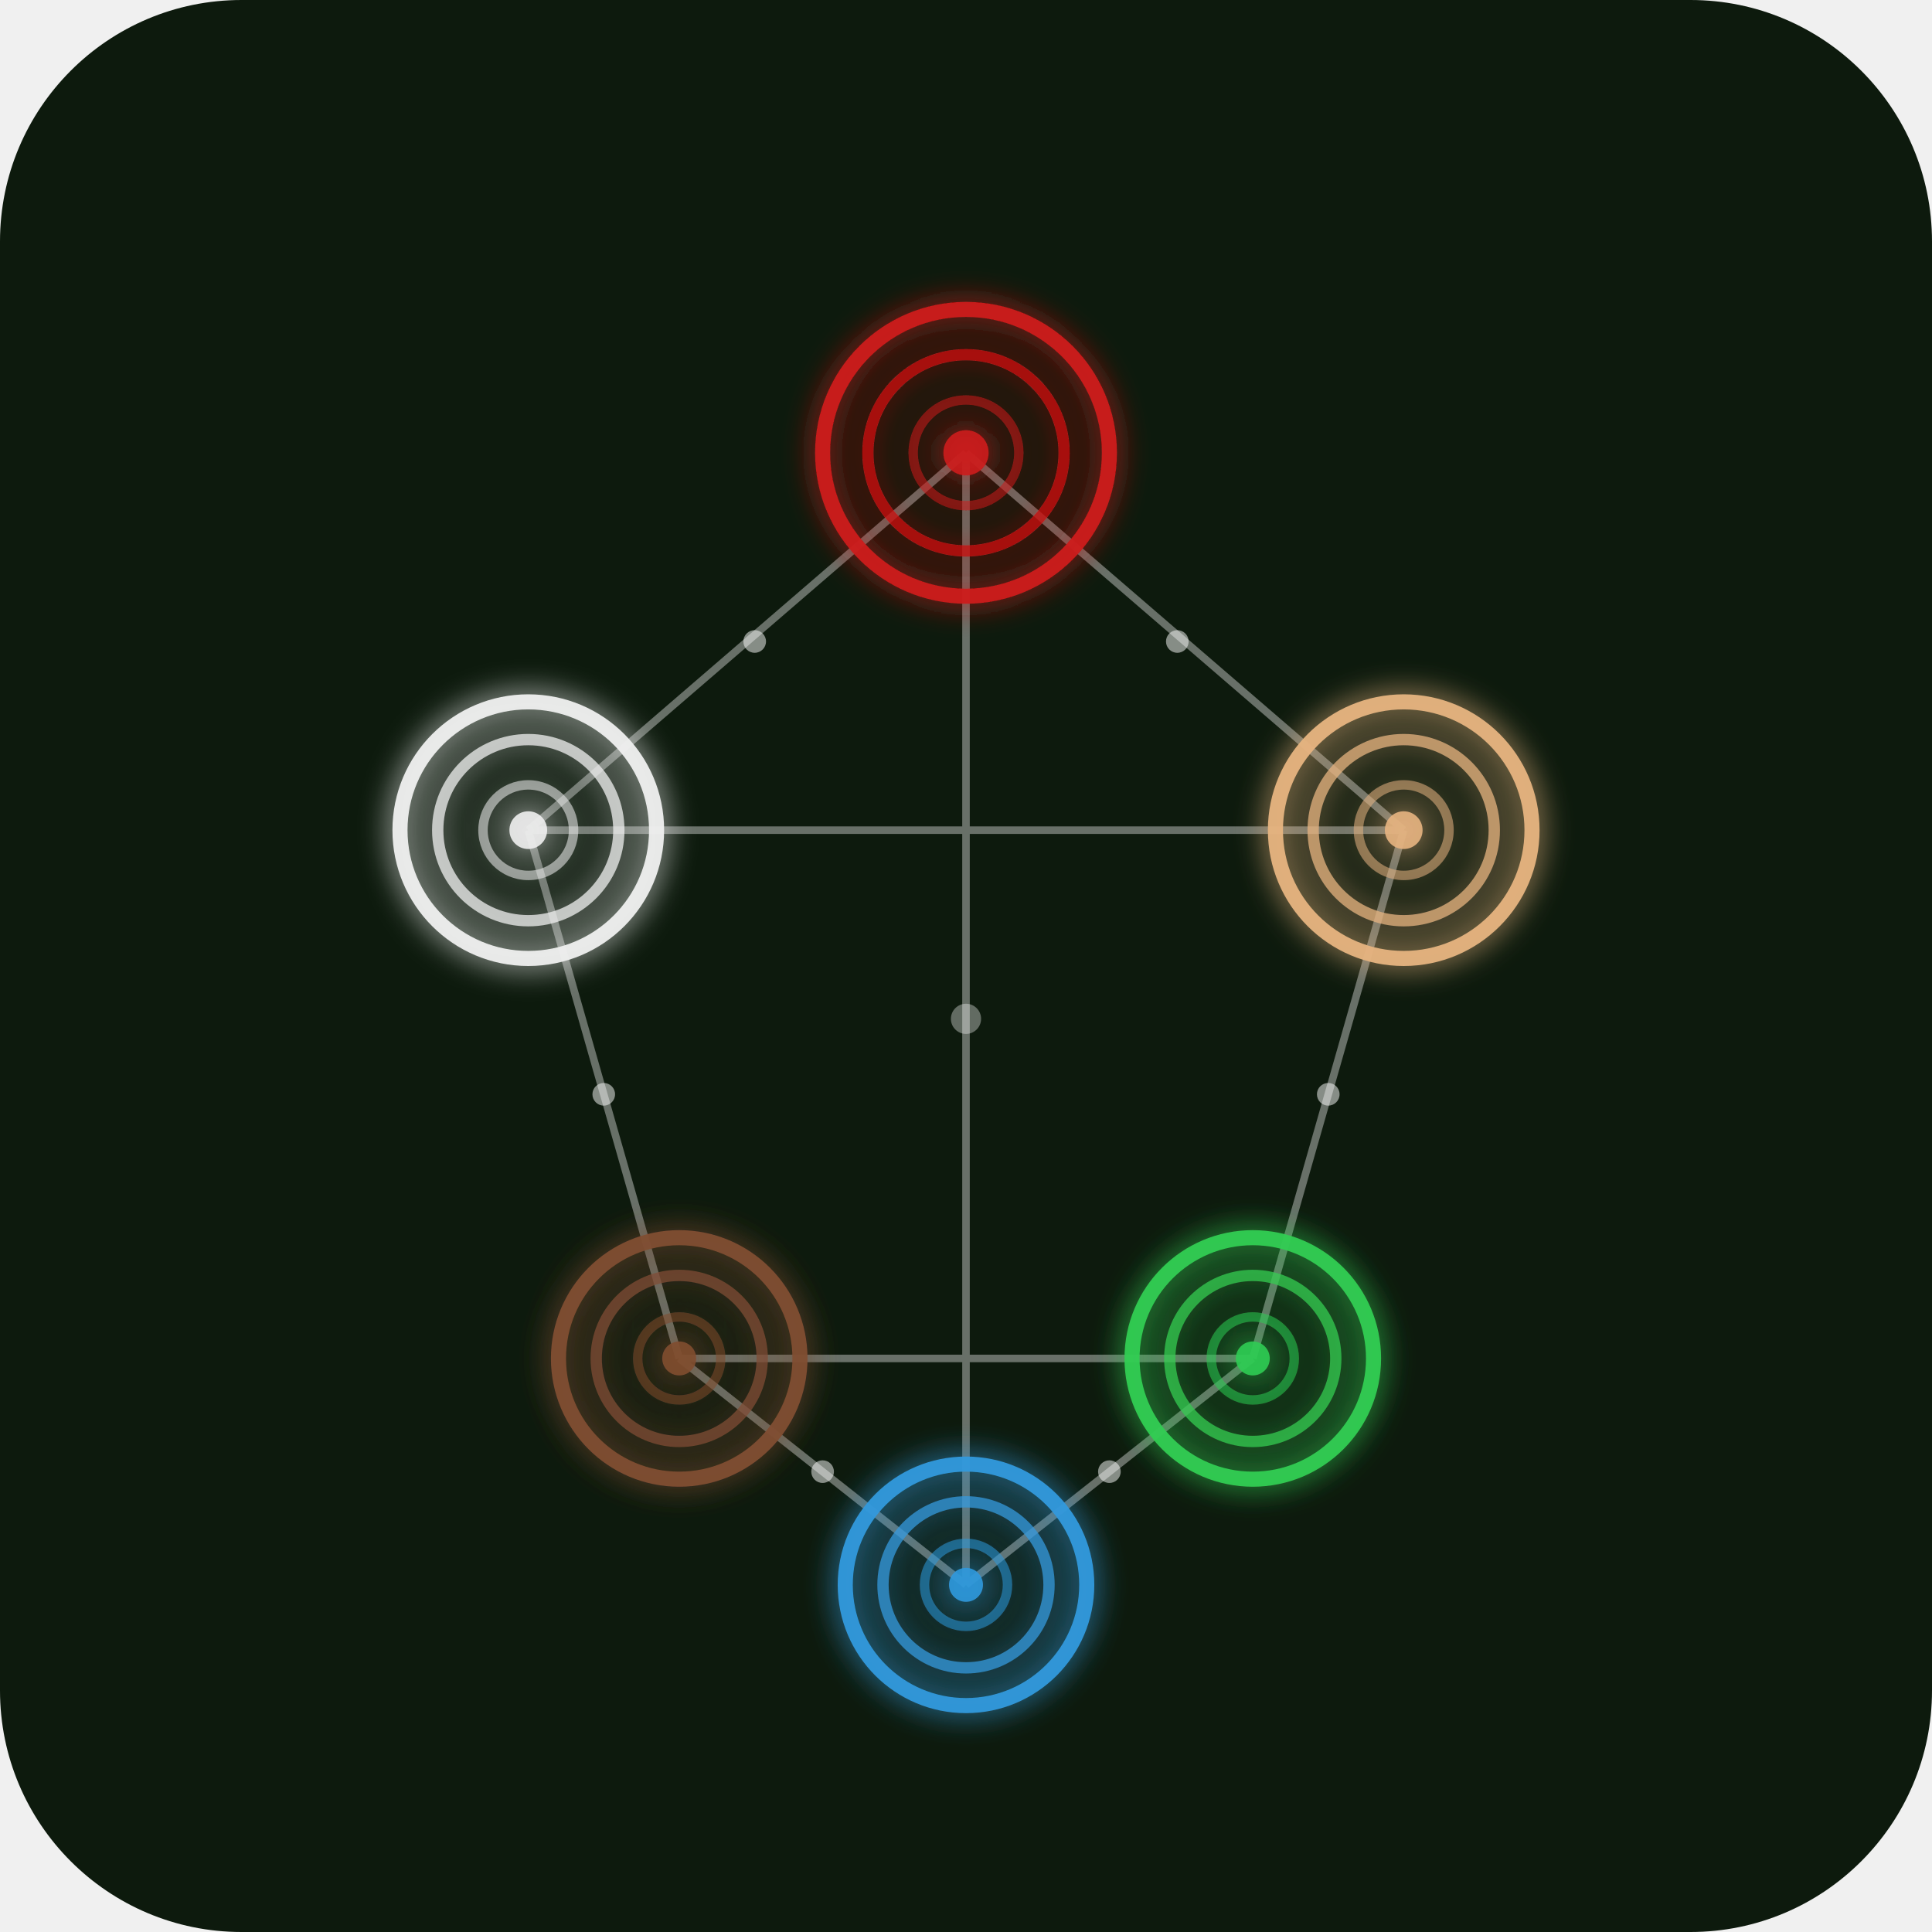
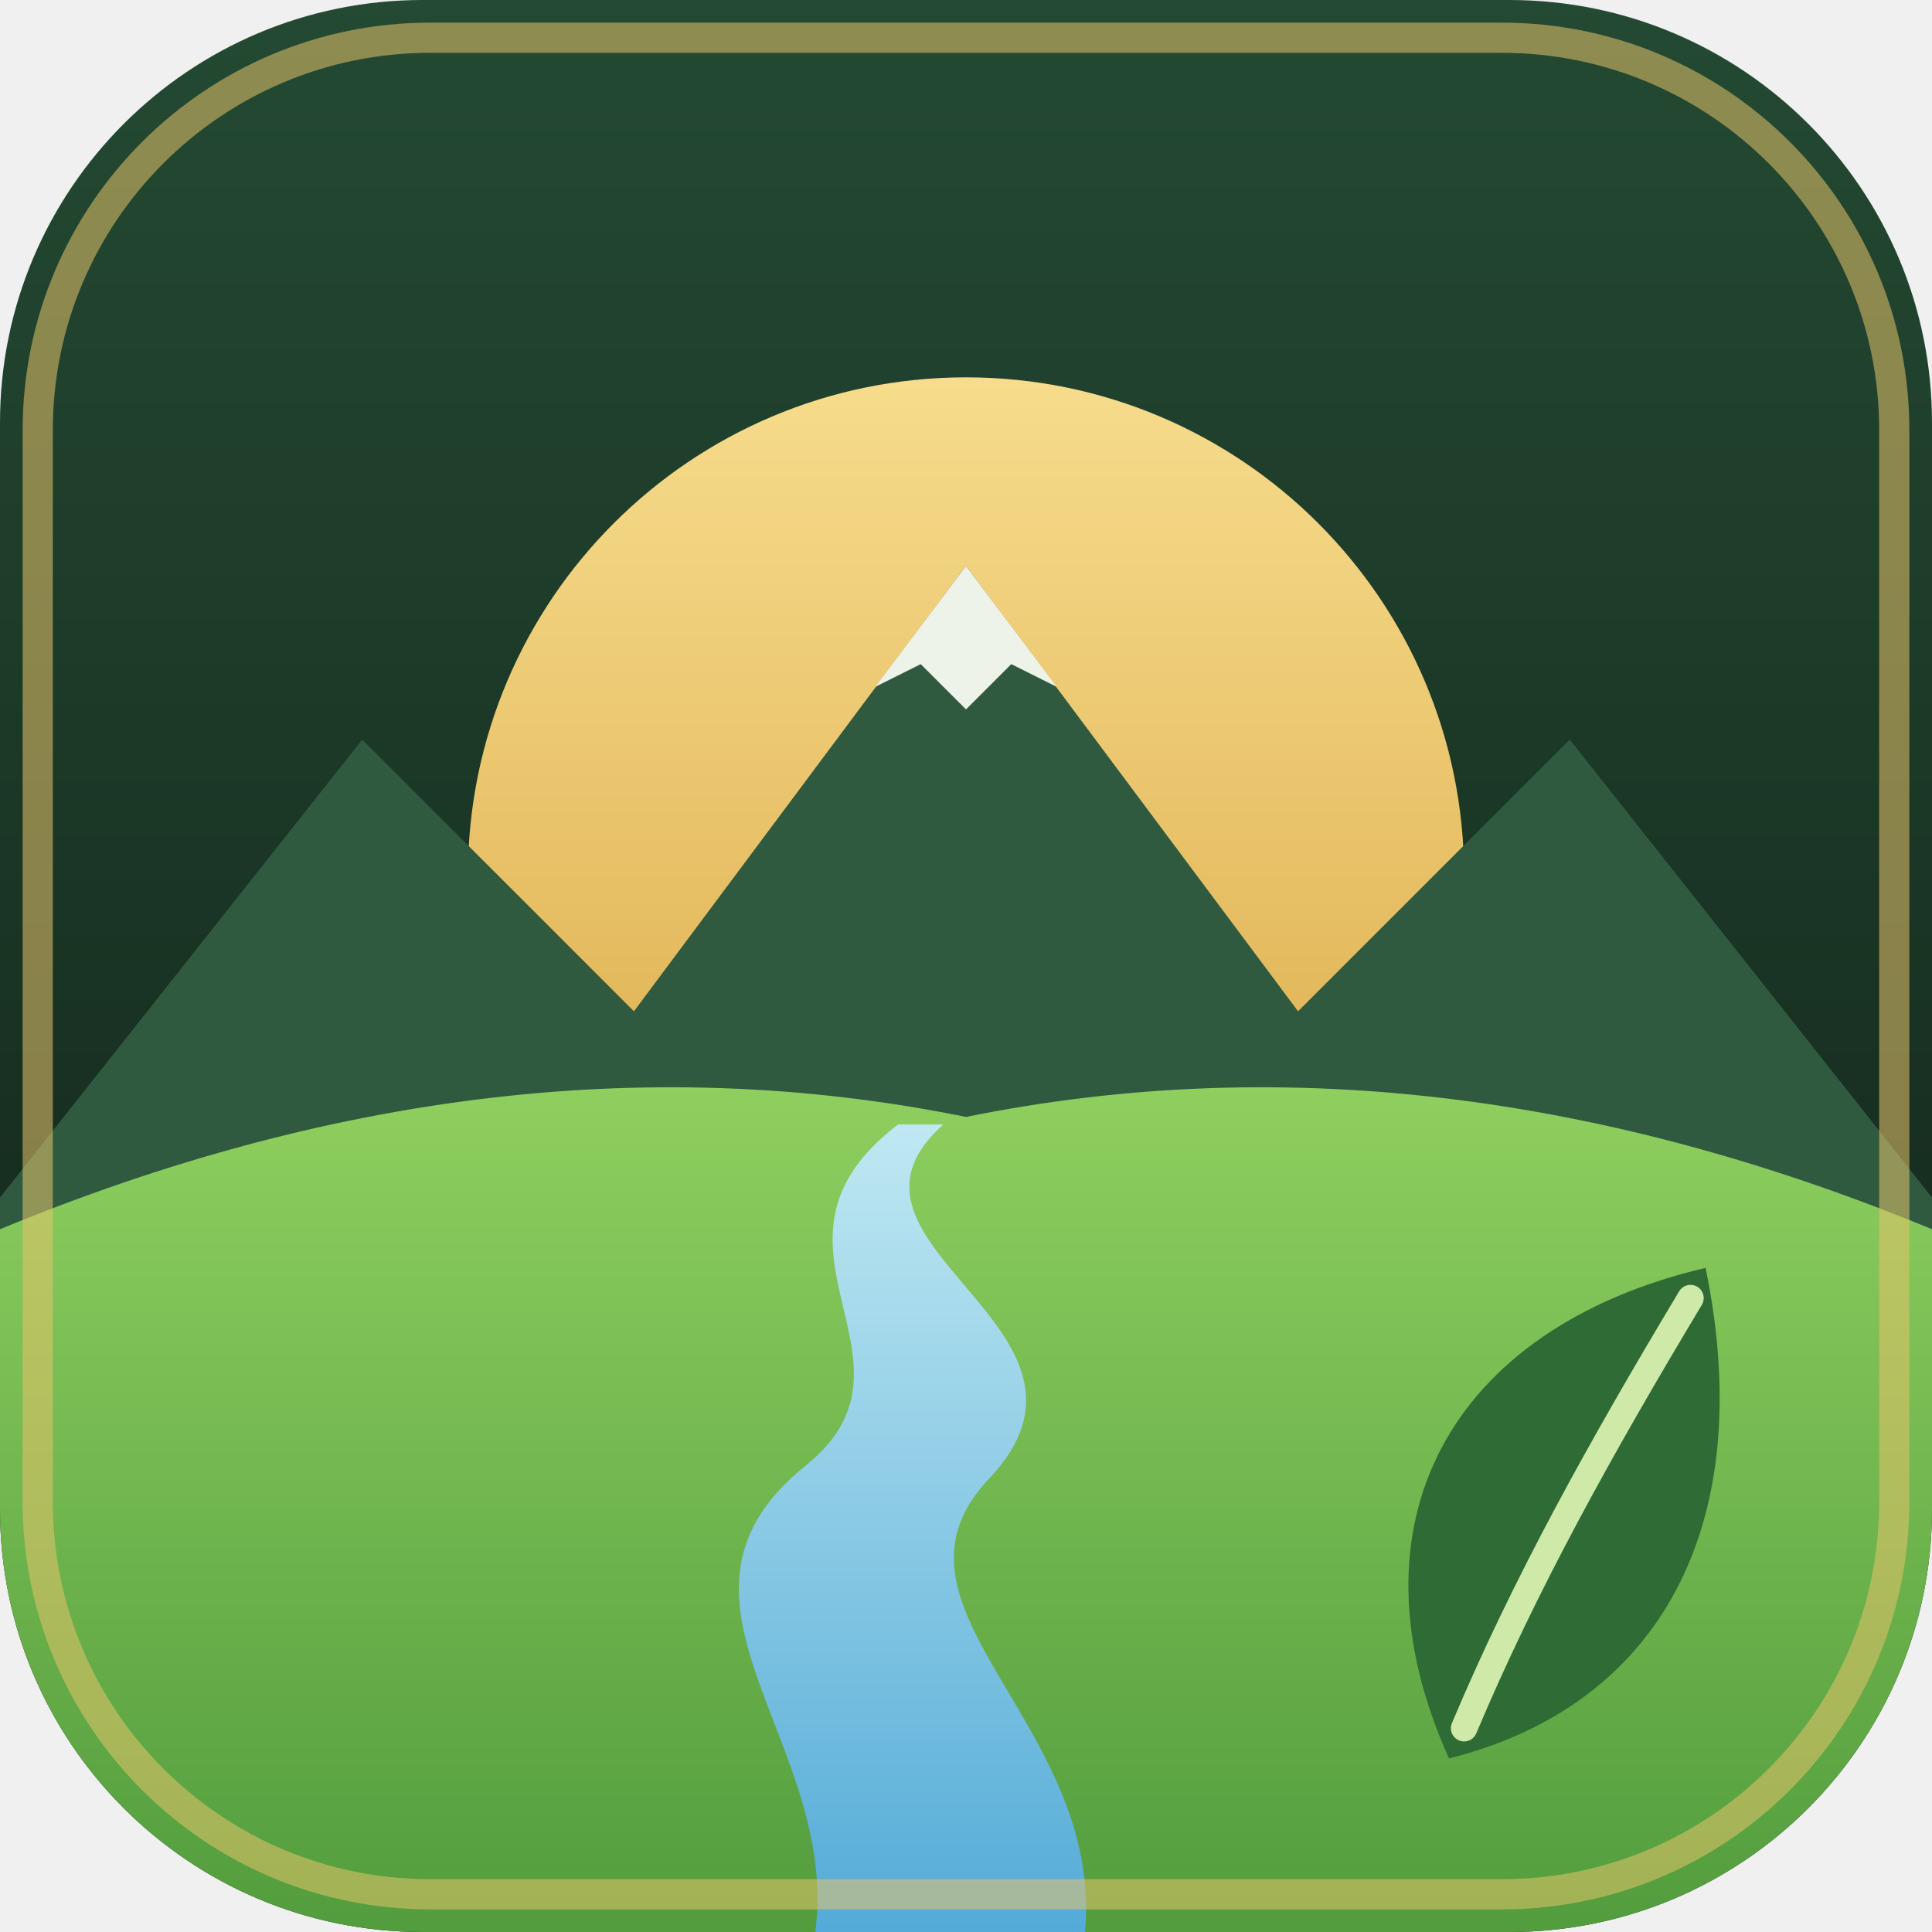
<svg xmlns="http://www.w3.org/2000/svg" width="512" height="512" viewBox="0 0 512 512">
  <defs>
-     <filter id="glow" x="-50%" y="-50%" width="200%" height="200%">
-       <feGaussianBlur stdDeviation="4" result="blur" />
-       <feMerge>
-         <feMergeNode in="blur" />
-         <feMergeNode in="SourceGraphic" />
-       </feMerge>
-     </filter>
+     <linearGradient id="sky" x1="0" y1="0" x2="0" y2="1">
+       <stop offset="0" stop-color="#244a33" />
+       <stop offset="1" stop-color="#0f1d15" />
+     </linearGradient>
+     <linearGradient id="sun" x1="0" y1="0" x2="0" y2="1">
+       <stop offset="0" stop-color="#f6dc8c" />
+       <stop offset="1" stop-color="#d9a441" />
+     </linearGradient>
+     <linearGradient id="meadow" x1="0" y1="0" x2="0" y2="1">
+       <stop offset="0" stop-color="#8fcf5f" />
+       <stop offset="1" stop-color="#4f9a3c" />
+     </linearGradient>
+     <linearGradient id="river" x1="0" y1="0" x2="0" y2="1">
+       <stop offset="0" stop-color="#bfe8f2" />
+       <stop offset="1" stop-color="#4fa8d6" />
+     </linearGradient>
+     <clipPath id="tile">
+       <rect width="512" height="512" rx="112" />
+     </clipPath>
  </defs>
-   <rect width="512" height="512" fill="#0d1a0d" rx="64" ry="64" />
-   <g stroke-width="2" opacity="0.4">
-     <line x1="256" y1="120" x2="140" y2="220" stroke="#f0f0f0" />
-     <line x1="256" y1="120" x2="372" y2="220" stroke="#f0f0f0" />
-     <line x1="140" y1="220" x2="180" y2="360" stroke="#f0f0f0" />
-     <line x1="372" y1="220" x2="332" y2="360" stroke="#f0f0f0" />
-     <line x1="180" y1="360" x2="256" y2="420" stroke="#f0f0f0" />
-     <line x1="332" y1="360" x2="256" y2="420" stroke="#f0f0f0" />
-     <line x1="140" y1="220" x2="372" y2="220" stroke="#f0f0f0" />
-     <line x1="180" y1="360" x2="332" y2="360" stroke="#f0f0f0" />
-     <line x1="256" y1="120" x2="256" y2="420" stroke="#f0f0f0" />
+   <g clip-path="url(#tile)">
+     <rect width="512" height="512" fill="url(#sky)" />
+     <circle cx="256" cy="232" r="132" fill="url(#sun)" />
+     <path d="M-10 330 L96 196 L168 268 L256 150 L344 268 L416 196 L522 330 Z" fill="#2f5a40" />
+     <path d="M232 182 L256 150 L280 182 L268 176 L256 188 L244 176 Z" fill="#eef3ea" />
+     <path d="M-10 330 Q128 270 256 296 Q384 270 522 330 L522 522 L-10 522 Z" fill="url(#meadow)" />
+     <path d="M250 298 C214 330 300 352 262 392 C228 428 300 460 286 522 L214 522 C230 466 166 426 214 388 C248 360 196 330 238 298 Z" fill="url(#river)" />
+     <path d="M384 466 C356 404 384 352 452 336 C466 404 440 452 384 466 Z" fill="#2f6b34" />
+     <path d="M388 458 C404 420 424 384 448 344" stroke="#cfe9a8" stroke-width="7" fill="none" stroke-linecap="round" />
  </g>
-   <g transform="translate(256, 120)" filter="url(#glow)">
-     <circle r="38" fill="none" stroke="#cc1a1a" stroke-width="4" opacity="0.95" />
-     <circle r="26" fill="none" stroke="#cc1a1a" stroke-width="3" opacity="0.75" />
-     <circle r="14" fill="none" stroke="#cc1a1a" stroke-width="2.5" opacity="0.55" />
-     <circle r="6" fill="#cc1a1a" opacity="0.9" />
-   </g>
-   <g transform="translate(140, 220)" filter="url(#glow)">
-     <circle r="34" fill="none" stroke="#f0f0f0" stroke-width="4" opacity="0.95" />
-     <circle r="24" fill="none" stroke="#f0f0f0" stroke-width="3" opacity="0.75" />
-     <circle r="12" fill="none" stroke="#f0f0f0" stroke-width="2.5" opacity="0.55" />
-     <circle r="5" fill="#f0f0f0" opacity="0.9" />
-   </g>
-   <g transform="translate(372, 220)" filter="url(#glow)">
-     <circle r="34" fill="none" stroke="#e6b380" stroke-width="4" opacity="0.95" />
-     <circle r="24" fill="none" stroke="#e6b380" stroke-width="3" opacity="0.75" />
-     <circle r="12" fill="none" stroke="#e6b380" stroke-width="2.5" opacity="0.55" />
-     <circle r="5" fill="#e6b380" opacity="0.9" />
-   </g>
-   <g transform="translate(180, 360)" filter="url(#glow)">
-     <circle r="32" fill="none" stroke="#804d33" stroke-width="4" opacity="0.95" />
-     <circle r="22" fill="none" stroke="#804d33" stroke-width="3" opacity="0.75" />
-     <circle r="11" fill="none" stroke="#804d33" stroke-width="2.5" opacity="0.55" />
-     <circle r="4.5" fill="#804d33" opacity="0.9" />
-   </g>
-   <g transform="translate(332, 360)" filter="url(#glow)">
-     <circle r="32" fill="none" stroke="#33cc52" stroke-width="4" opacity="0.95" />
-     <circle r="22" fill="none" stroke="#33cc52" stroke-width="3" opacity="0.75" />
-     <circle r="11" fill="none" stroke="#33cc52" stroke-width="2.5" opacity="0.55" />
-     <circle r="4.5" fill="#33cc52" opacity="0.9" />
-   </g>
-   <g transform="translate(256, 420)" filter="url(#glow)">
-     <circle r="32" fill="none" stroke="#3399dd" stroke-width="4" opacity="0.95" />
-     <circle r="22" fill="none" stroke="#3399dd" stroke-width="3" opacity="0.75" />
-     <circle r="11" fill="none" stroke="#3399dd" stroke-width="2.5" opacity="0.55" />
-     <circle r="4.5" fill="#3399dd" opacity="0.9" />
-   </g>
-   <g fill="#ffffff" opacity="0.5">
-     <circle cx="200" cy="170" r="3" />
-     <circle cx="312" cy="170" r="3" />
-     <circle cx="160" cy="290" r="3" />
-     <circle cx="352" cy="290" r="3" />
-     <circle cx="218" cy="390" r="3" />
-     <circle cx="294" cy="390" r="3" />
-     <circle cx="256" cy="270" r="4" opacity="0.7" />
-   </g>
+   <rect x="10" y="10" width="492" height="492" rx="104" fill="none" stroke="#e6c36a" stroke-opacity="0.55" stroke-width="8" />
</svg>
